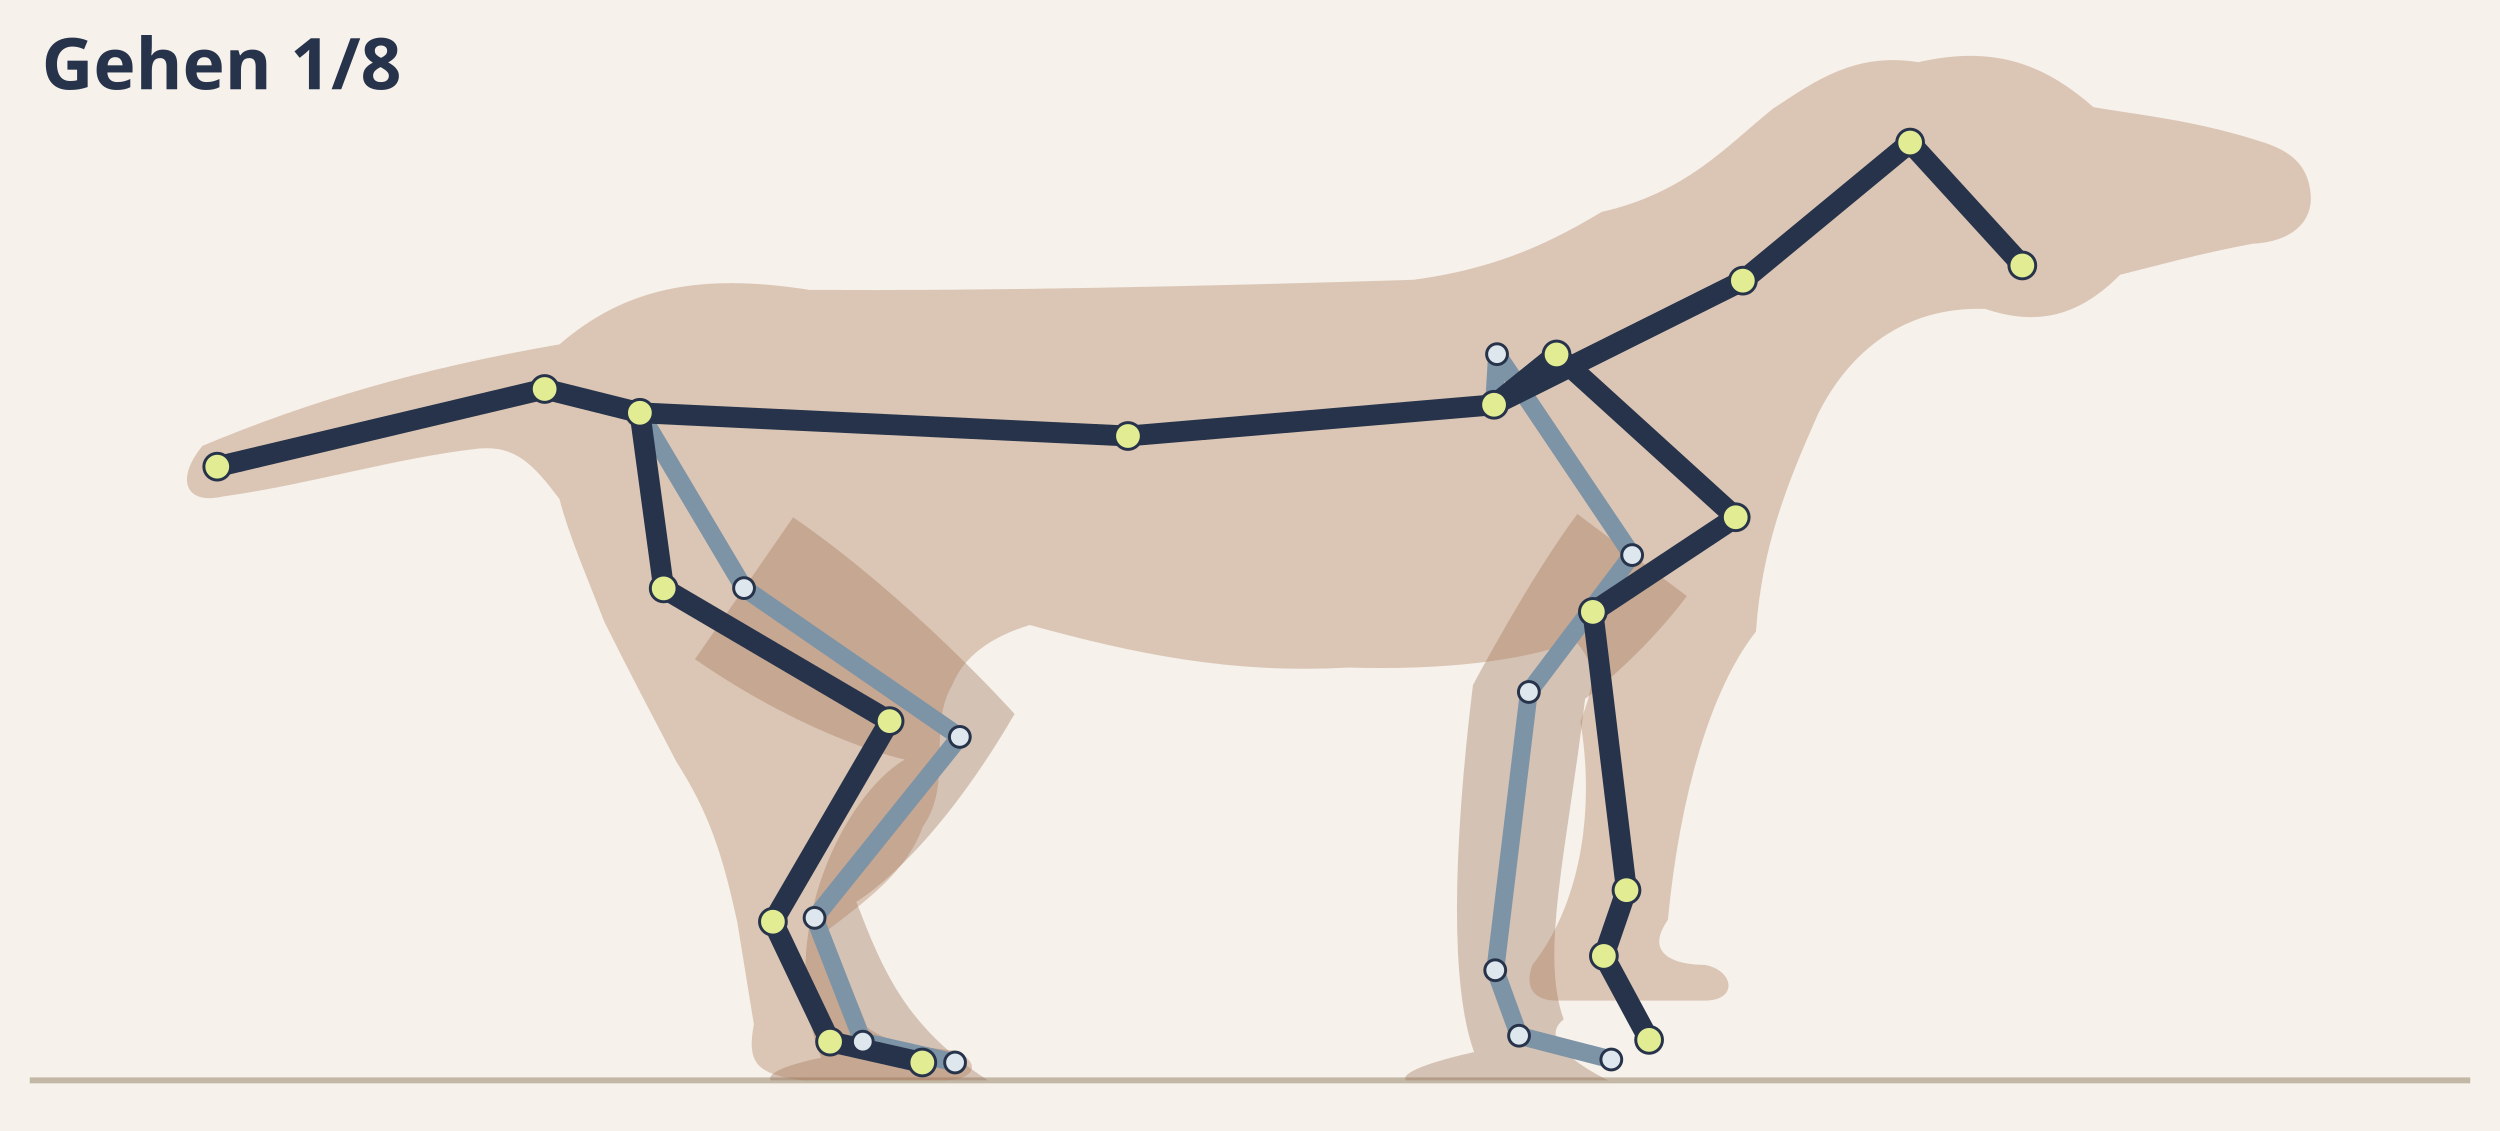
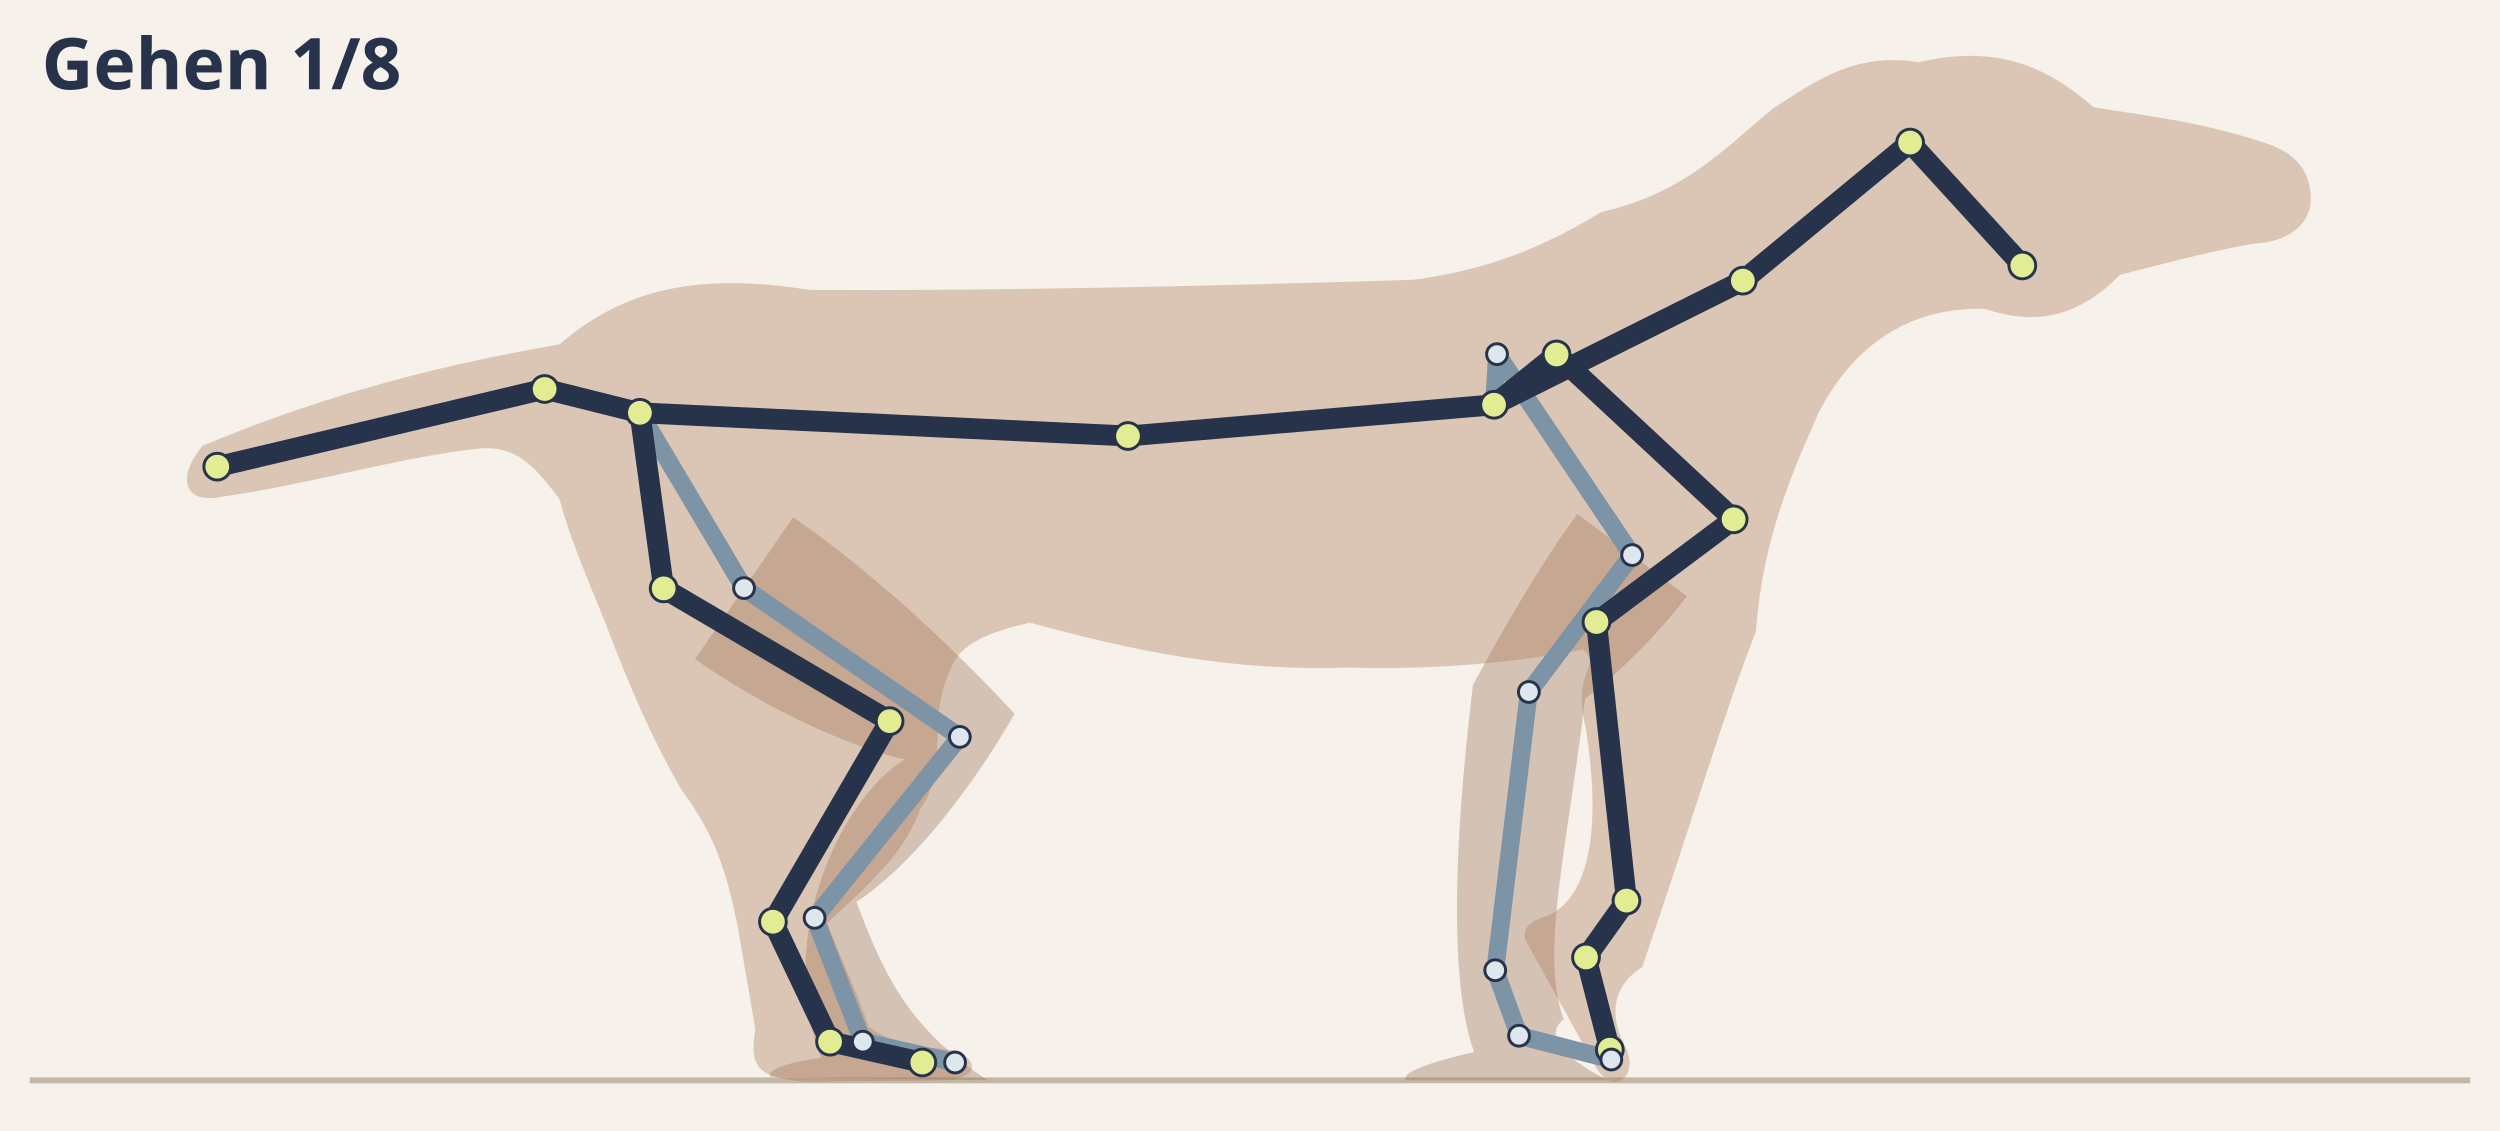
<svg xmlns="http://www.w3.org/2000/svg" viewBox="60 120 840 380">
  <rect x="60" y="120" width="840" height="380" fill="#f6f1ea" />
  <line x1="70" x2="890" y1="483" y2="483" stroke="#c3b7a6" stroke-width="2" />
-   <path d="M326.5 293.8C366.3 321.2 400.9 359.9 400.9 359.9C372.1 409.3 347.7 423 347.7 423C356.6 445.9 363.9 464.6 391.9 483L318.9 483C316.9 479 335.9 475.4 335.9 475.4C319.7 433.9 344 386.8 364 375.2C364 375.2 333.4 369 293.5 341.5Z" fill="#956b50" opacity="0.35" />
+   <path d="M326.5 293.8C366.3 321.2 400.9 359.9 400.9 359.9C372.1 409.3 347.7 423 347.7 423C356.6 445.9 363.9 464.6 391.9 483L318.8 481.8C317 477.8 335.9 475.4 335.9 475.4C319.7 433.9 344 386.8 364 375.2C364 375.2 333.4 369 293.5 341.5Z" fill="#956b50" opacity="0.35" />
  <path d="M626.8 320.3C611.2 341 592.6 354.8 592.6 354.8C586.4 406.2 577.4 440.5 585.4 462.5C574.4 471 600.4 483 600.4 483L532.4 483C529.4 479 555.3 473.5 555.3 473.5C547.3 451.5 548.1 406.3 554.9 350.2C554.9 350.2 574.4 313.4 590 292.7Z" fill="#956b50" opacity="0.35" />
-   <path d="M128 269.8C164 254.8 201 243.8 248 235.7C270 216.7 295 211.6 332 217.4C392 217.8 465 216.2 535 214C565 210 583.1 200.1 598.2 191.2C626.7 184.7 640.1 169.1 655.6 156.6C670 147.1 683.3 137.5 704.6 140.9C731.1 134.8 747.8 142.4 763.4 156C777.3 158.5 797.3 160.2 821 168C830.9 171.3 835.7 176.5 836.4 185.5C837.1 194.6 829.9 201.3 816.8 201.9C798.7 205.3 786.6 208.8 772.4 212.3C757.9 226.9 743.8 229.4 727 223.8C699.4 222.9 681.3 238.5 671 258.8C659.9 283.6 652 304.2 650 332.2C634.8 351.5 624.4 387.3 620.4 429.1C612.6 440.2 621.9 444.2 632.9 444.2C642.9 446.2 643.9 456.2 632.9 456.2L582.9 456.2C575.9 456.2 571.9 452.2 574.9 444.2C592.3 422.1 595.6 389.3 591 362.5C595.6 350.4 596.9 343.8 589.4 335.5C571 342.2 545 345.2 513 344.3C474 346.5 441 339.7 406 330C392.8 334 383.8 340.7 380.1 349.9C371.3 364.6 380.5 382.9 370.1 397.7C364.7 412.6 352.3 421.7 338 432.6C343.5 447 348.6 457.5 351.4 465.2C358.9 471 370.9 472 380.9 473C389.9 477 387.9 483 376.9 483L329.9 483C313.9 481 310.9 477 313.3 464.2L307.7 429.7C302.7 406.9 298.3 393.2 287.3 376C278.4 359 271.5 345.9 263 328.8C258 315.7 251 299.7 248 287.7C239 275.7 233 269.7 221 270.7C193 273.8 164 282.8 135 286.8C122 289.8 119 280.8 128 269.8Z" fill="#a87554" opacity="0.35" />
+   <path d="M128 269.8C164 254.8 201 243.8 248 235.7C270 216.7 295 211.6 332 217.4C392 217.8 465 216.2 535 214C565 210 583.1 200.1 598.2 191.2C626.7 184.7 640.1 169.1 655.6 156.6C670 147.1 683.3 137.5 704.6 140.9C731.1 134.8 747.8 142.4 763.4 156C777.3 158.5 797.3 160.2 821 168C830.9 171.3 835.7 176.5 836.4 185.5C837.1 194.6 829.9 201.3 816.8 201.9C798.7 205.3 786.6 208.8 772.4 212.3C757.9 226.9 743.8 229.4 727 223.8C699.4 222.9 681.3 238.5 671 258.8C659.9 283.6 652 304.2 650 332.2C639 360.1 628.8 395.4 611.8 444.9C600.1 452.5 601.4 463.3 606.7 472.9C610.1 482.4 601.9 488.1 596.3 478.7L573.5 437.6C570.8 433.5 572.4 429.6 580.2 427.7C596 420.1 597.3 393.1 592.9 365.2C587.9 343.9 598.5 344.8 592 338.2C571 342.2 545 345.2 513 344.3C474.1 345.7 441.1 338.8 406 329.2C392 332.5 382.6 336.2 379.4 344.8C371 362.6 379.3 377.6 369 392.2C364 406.6 352 417.1 338 430.1C343.8 445.3 349.2 456.4 351.8 464.8C358.9 471 370.9 472 380.9 472.9C389.9 476.8 387.9 482.8 376.9 483L330.6 483.4C314.7 482.3 311.6 478.5 313.8 465.8L307.9 431.4C303.9 411.8 299.9 400 288.7 385C278.9 367.6 271.6 351 263.6 329.8C258 315.9 251 299.7 248 287.7C239 275.7 233 269.7 221 270.7C193 273.8 164 282.8 135 286.8C122 289.8 119 280.8 128 269.8Z" fill="#a87554" opacity="0.35" />
  <line x1="275" y1="258.7" x2="310" y2="317.6" stroke="#7d93a6" stroke-width="6" stroke-linecap="round" />
  <line x1="310" y1="317.6" x2="382.5" y2="367.6" stroke="#7d93a6" stroke-width="6" stroke-linecap="round" />
  <line x1="382.5" y1="367.6" x2="333.7" y2="428.4" stroke="#7d93a6" stroke-width="6" stroke-linecap="round" />
  <line x1="333.7" y1="428.4" x2="349.9" y2="470" stroke="#7d93a6" stroke-width="6" stroke-linecap="round" />
  <line x1="349.9" y1="470" x2="380.9" y2="477" stroke="#7d93a6" stroke-width="6" stroke-linecap="round" />
  <line x1="562" y1="256" x2="563" y2="239" stroke="#7d93a6" stroke-width="6" stroke-linecap="round" />
  <line x1="563" y1="239" x2="608.4" y2="306.5" stroke="#7d93a6" stroke-width="6" stroke-linecap="round" />
  <line x1="608.4" y1="306.5" x2="573.7" y2="352.5" stroke="#7d93a6" stroke-width="6" stroke-linecap="round" />
  <line x1="573.7" y1="352.5" x2="562.4" y2="446" stroke="#7d93a6" stroke-width="6" stroke-linecap="round" />
  <line x1="562.4" y1="446" x2="570.4" y2="468" stroke="#7d93a6" stroke-width="6" stroke-linecap="round" />
  <line x1="570.4" y1="468" x2="601.4" y2="476" stroke="#7d93a6" stroke-width="6" stroke-linecap="round" />
  <line x1="133" y1="276.8" x2="243" y2="250.7" stroke="#26334a" stroke-width="7" stroke-linecap="round" />
  <line x1="243" y1="250.7" x2="275" y2="258.7" stroke="#26334a" stroke-width="7" stroke-linecap="round" />
  <line x1="275" y1="258.7" x2="439" y2="266.5" stroke="#26334a" stroke-width="7" stroke-linecap="round" />
  <line x1="439" y1="266.5" x2="562" y2="256" stroke="#26334a" stroke-width="7" stroke-linecap="round" />
  <line x1="562" y1="256" x2="645.6" y2="214.3" stroke="#26334a" stroke-width="7" stroke-linecap="round" />
  <line x1="645.6" y1="214.3" x2="701.8" y2="167.9" stroke="#26334a" stroke-width="7" stroke-linecap="round" />
  <line x1="701.8" y1="167.9" x2="739.5" y2="209.2" stroke="#26334a" stroke-width="7" stroke-linecap="round" />
  <line x1="275" y1="258.7" x2="283" y2="317.7" stroke="#26334a" stroke-width="7" stroke-linecap="round" />
  <line x1="283" y1="317.7" x2="358.9" y2="362.3" stroke="#26334a" stroke-width="7" stroke-linecap="round" />
  <line x1="358.9" y1="362.3" x2="319.7" y2="429.7" stroke="#26334a" stroke-width="7" stroke-linecap="round" />
  <line x1="319.7" y1="429.7" x2="338.9" y2="470" stroke="#26334a" stroke-width="7" stroke-linecap="round" />
  <line x1="338.9" y1="470" x2="369.9" y2="477" stroke="#26334a" stroke-width="7" stroke-linecap="round" />
  <line x1="562" y1="256" x2="583" y2="239.1" stroke="#26334a" stroke-width="7" stroke-linecap="round" />
-   <line x1="583" y1="239.1" x2="643.2" y2="293.8" stroke="#26334a" stroke-width="7" stroke-linecap="round" />
-   <line x1="643.2" y1="293.8" x2="595.2" y2="325.6" stroke="#26334a" stroke-width="7" stroke-linecap="round" />
-   <line x1="595.2" y1="325.6" x2="606.5" y2="419.1" stroke="#26334a" stroke-width="7" stroke-linecap="round" />
-   <line x1="606.5" y1="419.1" x2="598.9" y2="441.2" stroke="#26334a" stroke-width="7" stroke-linecap="round" />
-   <line x1="598.9" y1="441.2" x2="614.1" y2="469.4" stroke="#26334a" stroke-width="7" stroke-linecap="round" />
+   <line x1="583" y1="239.1" x2="642.5" y2="294.5" stroke="#26334a" stroke-width="7" stroke-linecap="round" />
+   <line x1="642.5" y1="294.5" x2="596.4" y2="329" stroke="#26334a" stroke-width="7" stroke-linecap="round" />
+   <line x1="596.4" y1="329" x2="606.5" y2="422.6" stroke="#26334a" stroke-width="7" stroke-linecap="round" />
+   <line x1="606.5" y1="422.6" x2="592.9" y2="441.7" stroke="#26334a" stroke-width="7" stroke-linecap="round" />
+   <line x1="592.9" y1="441.7" x2="600.9" y2="472.7" stroke="#26334a" stroke-width="7" stroke-linecap="round" />
  <circle cx="133" cy="276.8" r="4.5" fill="#e1ec93" stroke="#26334a" stroke-width="1" />
  <circle cx="243" cy="250.7" r="4.5" fill="#e1ec93" stroke="#26334a" stroke-width="1" />
  <circle cx="275" cy="258.7" r="4.5" fill="#e1ec93" stroke="#26334a" stroke-width="1" />
  <circle cx="439" cy="266.5" r="4.5" fill="#e1ec93" stroke="#26334a" stroke-width="1" />
  <circle cx="562" cy="256" r="4.5" fill="#e1ec93" stroke="#26334a" stroke-width="1" />
  <circle cx="645.6" cy="214.3" r="4.5" fill="#e1ec93" stroke="#26334a" stroke-width="1" />
  <circle cx="701.8" cy="167.9" r="4.5" fill="#e1ec93" stroke="#26334a" stroke-width="1" />
  <circle cx="739.5" cy="209.2" r="4.5" fill="#e1ec93" stroke="#26334a" stroke-width="1" />
  <circle cx="583" cy="239.1" r="4.5" fill="#e1ec93" stroke="#26334a" stroke-width="1" />
-   <circle cx="643.2" cy="293.8" r="4.5" fill="#e1ec93" stroke="#26334a" stroke-width="1" />
-   <circle cx="595.2" cy="325.6" r="4.5" fill="#e1ec93" stroke="#26334a" stroke-width="1" />
-   <circle cx="606.5" cy="419.1" r="4.5" fill="#e1ec93" stroke="#26334a" stroke-width="1" />
-   <circle cx="598.9" cy="441.2" r="4.5" fill="#e1ec93" stroke="#26334a" stroke-width="1" />
-   <circle cx="614.1" cy="469.4" r="4.5" fill="#e1ec93" stroke="#26334a" stroke-width="1" />
+   <circle cx="642.5" cy="294.5" r="4.5" fill="#e1ec93" stroke="#26334a" stroke-width="1" />
+   <circle cx="596.4" cy="329" r="4.5" fill="#e1ec93" stroke="#26334a" stroke-width="1" />
+   <circle cx="606.5" cy="422.6" r="4.5" fill="#e1ec93" stroke="#26334a" stroke-width="1" />
+   <circle cx="592.9" cy="441.7" r="4.5" fill="#e1ec93" stroke="#26334a" stroke-width="1" />
+   <circle cx="600.9" cy="472.7" r="4.5" fill="#e1ec93" stroke="#26334a" stroke-width="1" />
  <circle cx="283" cy="317.7" r="4.5" fill="#e1ec93" stroke="#26334a" stroke-width="1" />
  <circle cx="358.9" cy="362.3" r="4.5" fill="#e1ec93" stroke="#26334a" stroke-width="1" />
  <circle cx="319.7" cy="429.7" r="4.5" fill="#e1ec93" stroke="#26334a" stroke-width="1" />
  <circle cx="338.9" cy="470" r="4.5" fill="#e1ec93" stroke="#26334a" stroke-width="1" />
  <circle cx="369.9" cy="477" r="4.5" fill="#e1ec93" stroke="#26334a" stroke-width="1" />
  <circle cx="563" cy="239" r="3.5" fill="#dfe7ee" stroke="#26334a" stroke-width="1" />
  <circle cx="608.4" cy="306.5" r="3.5" fill="#dfe7ee" stroke="#26334a" stroke-width="1" />
  <circle cx="573.7" cy="352.5" r="3.5" fill="#dfe7ee" stroke="#26334a" stroke-width="1" />
  <circle cx="562.4" cy="446" r="3.5" fill="#dfe7ee" stroke="#26334a" stroke-width="1" />
  <circle cx="570.4" cy="468" r="3.5" fill="#dfe7ee" stroke="#26334a" stroke-width="1" />
  <circle cx="601.4" cy="476" r="3.5" fill="#dfe7ee" stroke="#26334a" stroke-width="1" />
  <circle cx="310" cy="317.6" r="3.5" fill="#dfe7ee" stroke="#26334a" stroke-width="1" />
  <circle cx="382.5" cy="367.6" r="3.5" fill="#dfe7ee" stroke="#26334a" stroke-width="1" />
  <circle cx="333.7" cy="428.4" r="3.5" fill="#dfe7ee" stroke="#26334a" stroke-width="1" />
  <circle cx="349.9" cy="470" r="3.5" fill="#dfe7ee" stroke="#26334a" stroke-width="1" />
  <circle cx="380.9" cy="477" r="3.5" fill="#dfe7ee" stroke="#26334a" stroke-width="1" />
  <text x="74" y="150" font-family="sans-serif" font-size="24" font-weight="700" fill="#26334a">Gehen 1/8</text>
</svg>
